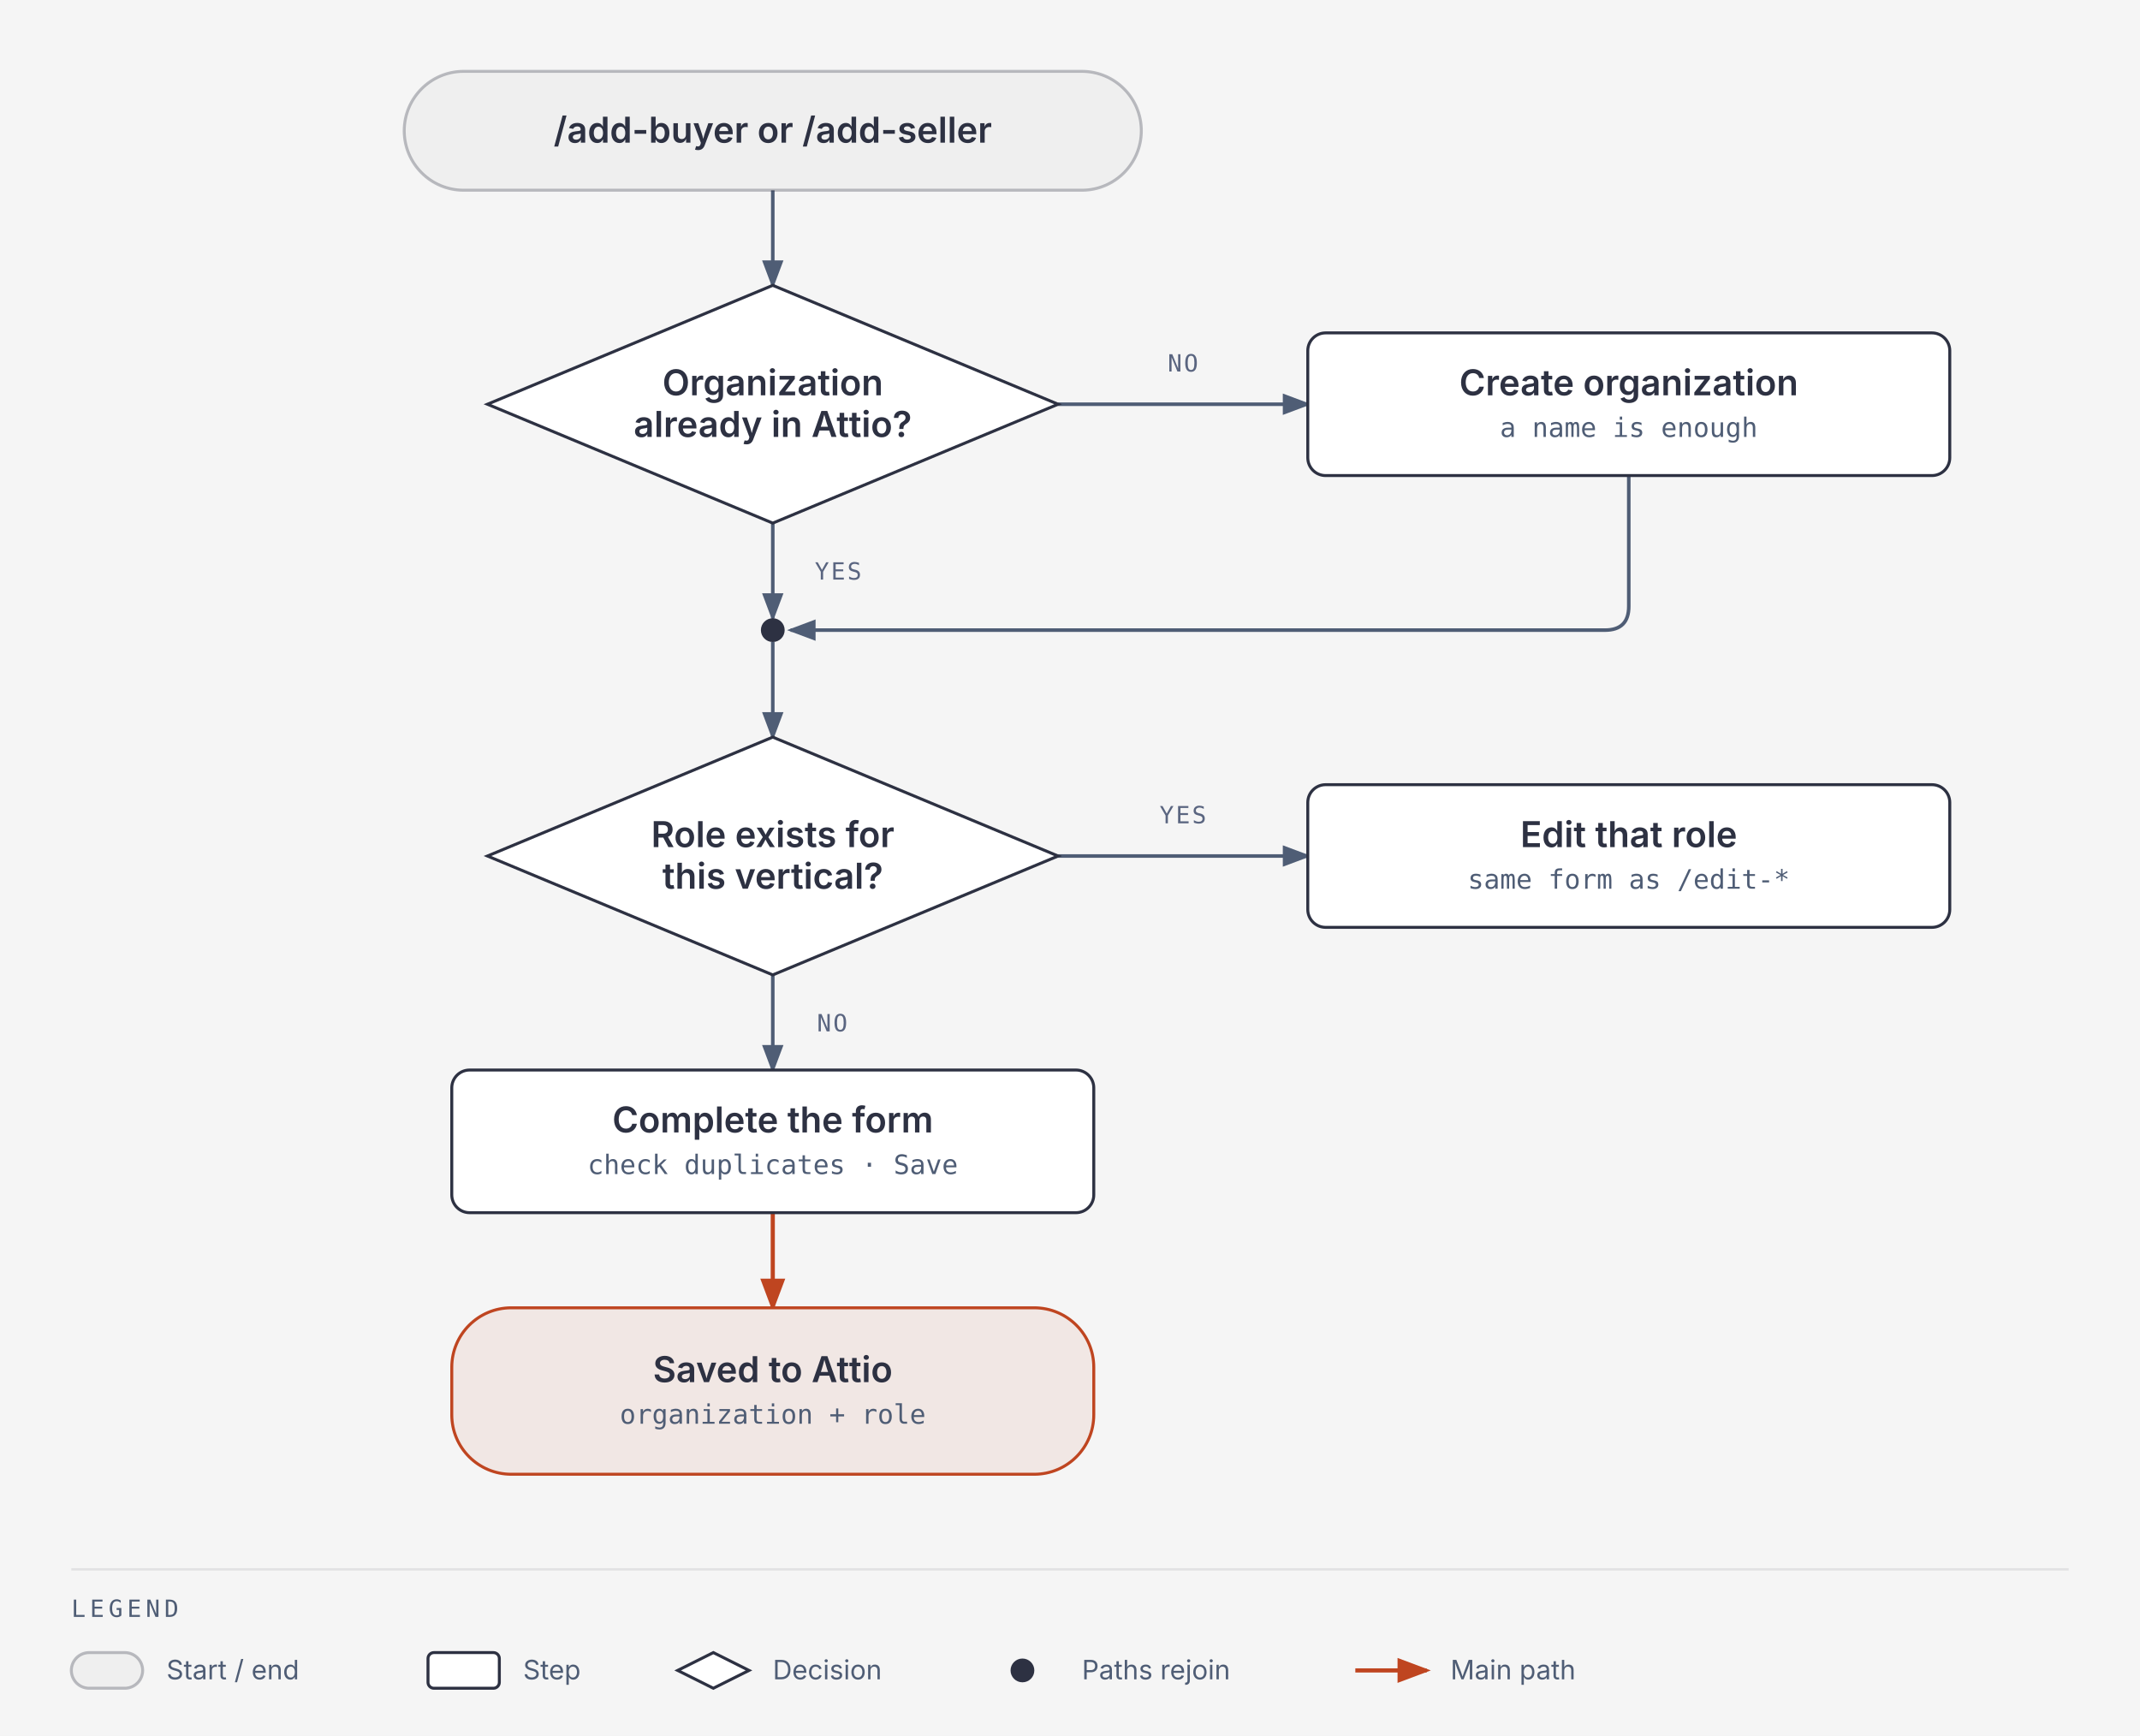
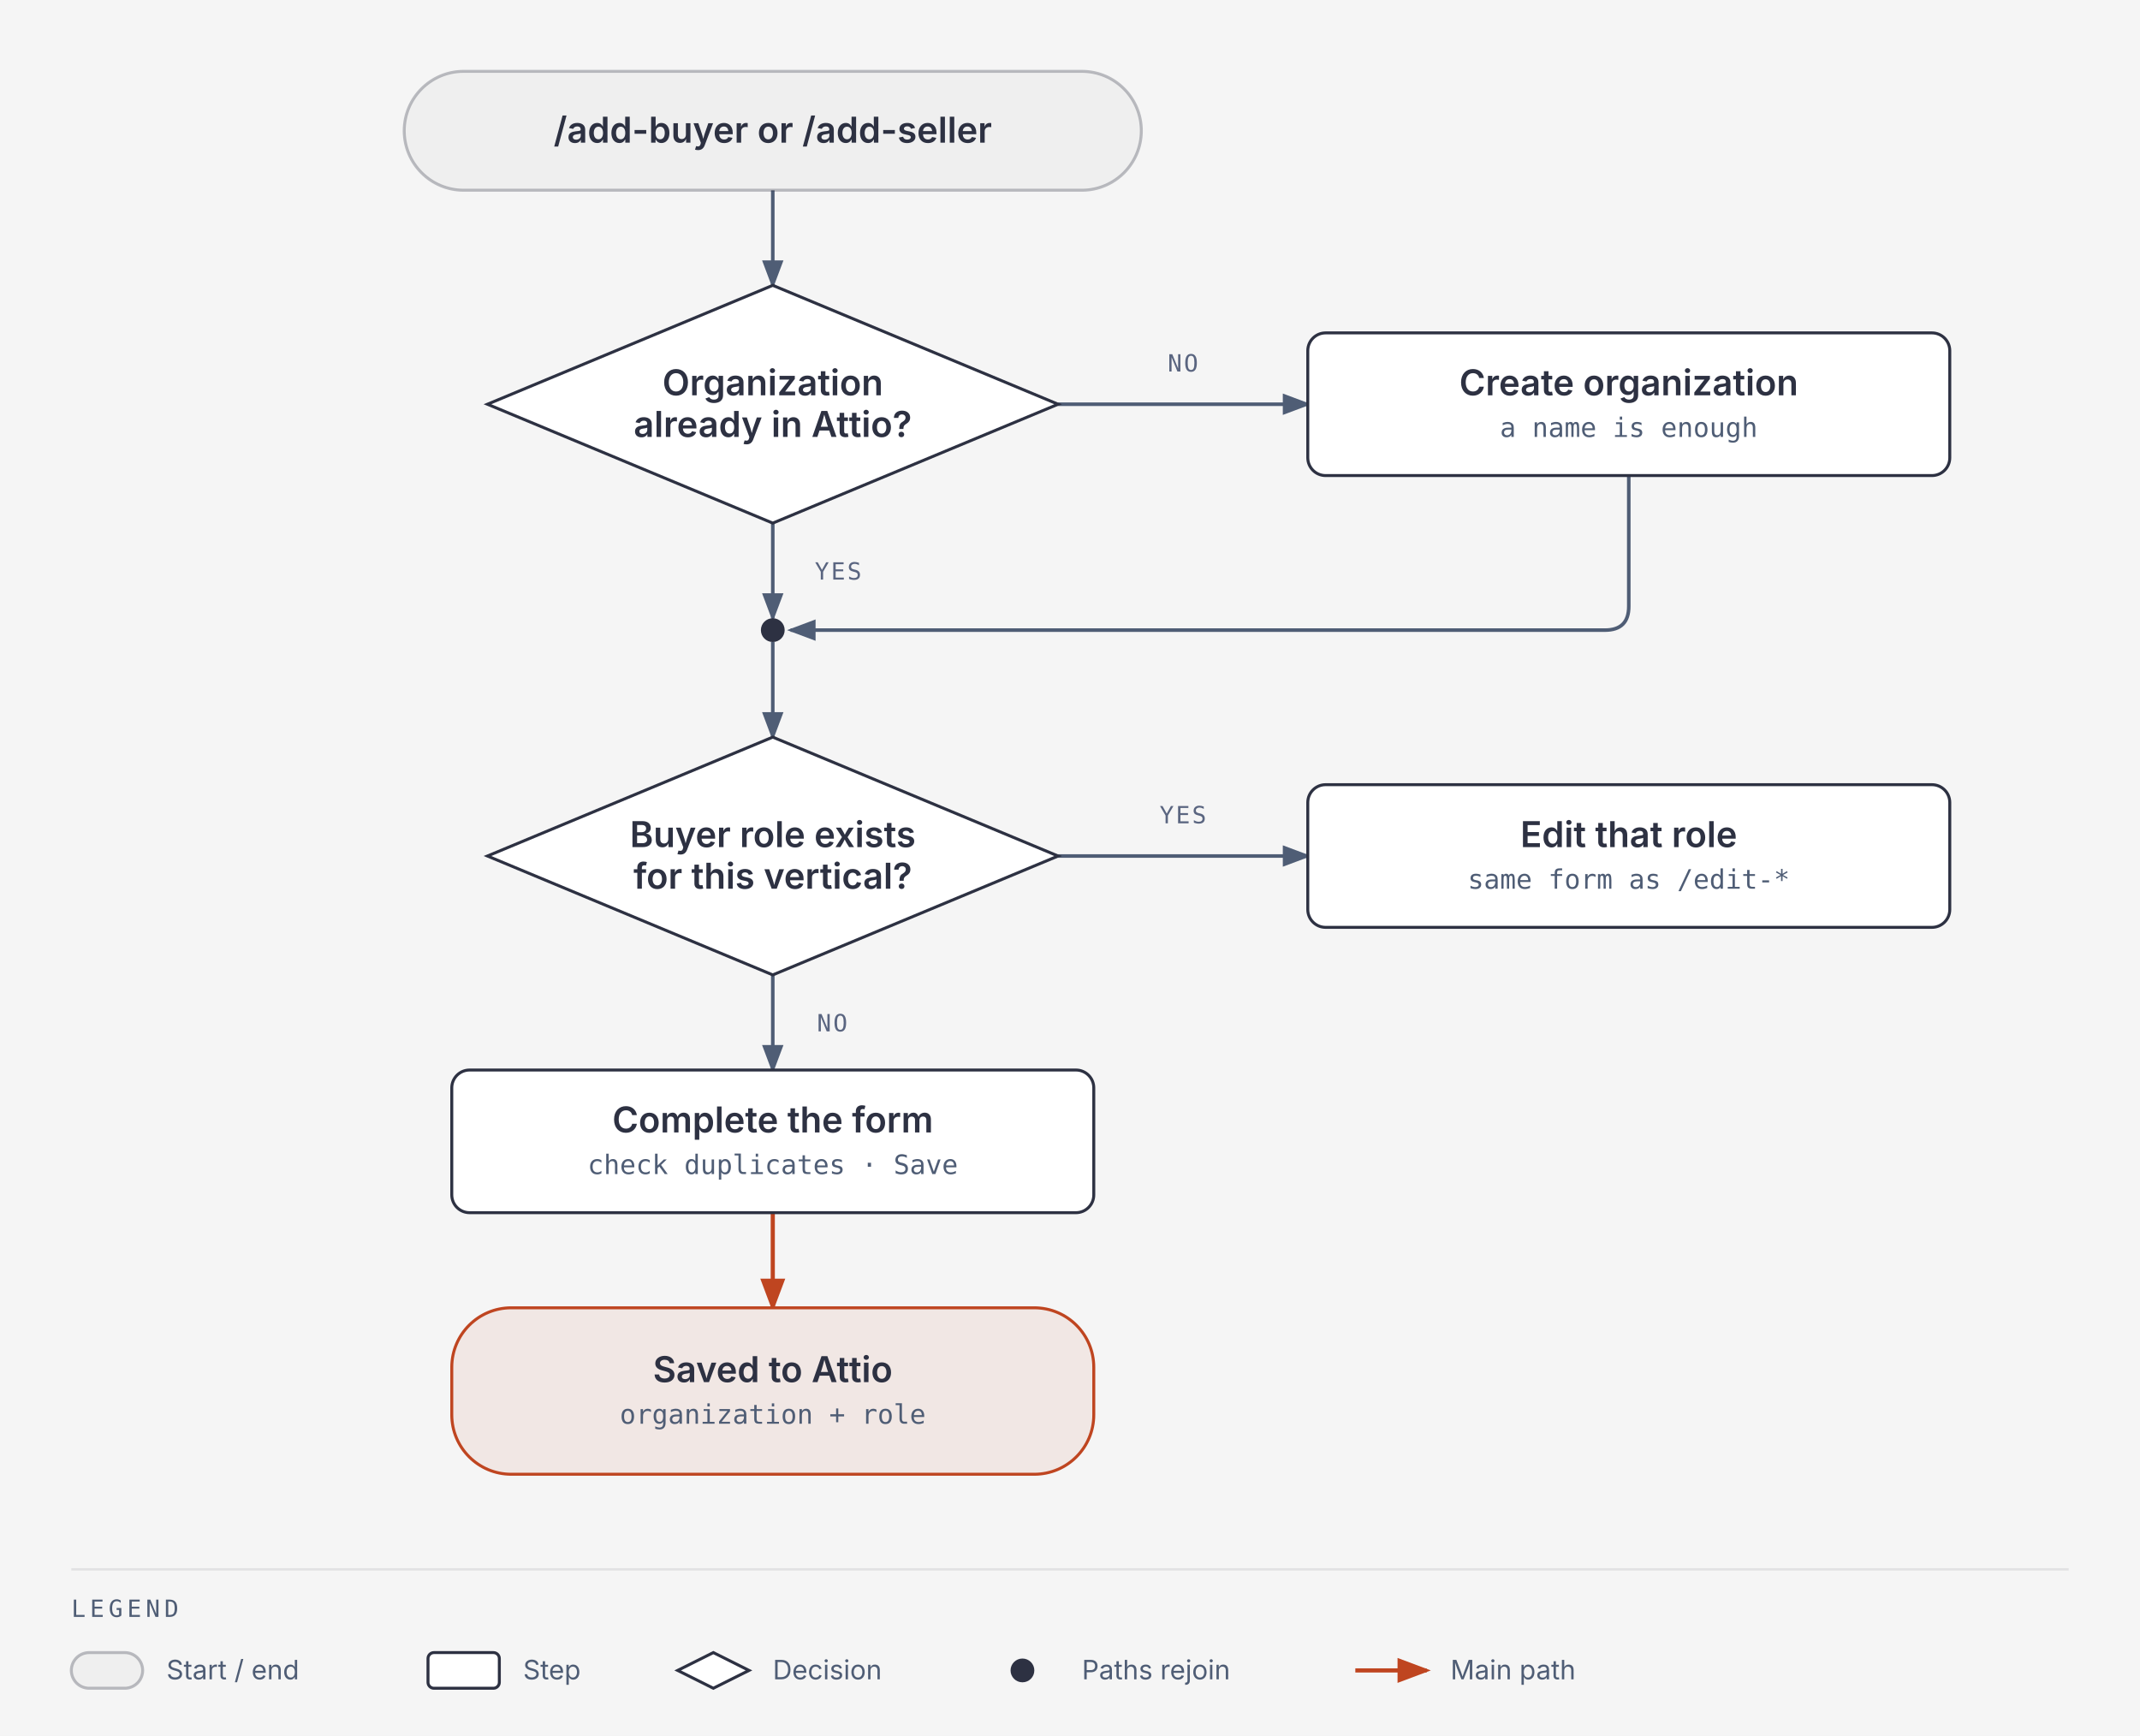
<svg xmlns="http://www.w3.org/2000/svg" viewBox="0 0 720 584" role="img" aria-labelledby="toolkit-add-role-title toolkit-add-role-desc" id="toolkit-add-role-root">
  <defs>
    <style>#toolkit-add-role-root { font-family: 'Geist', system-ui, -apple-system, 'Segoe UI', sans-serif; color: #2d3142; }
      #toolkit-add-role-root .diagram-container { width: 100%; overflow-x: auto; }
      #toolkit-add-role-root .diagram-container { overflow-x: visible; }</style>
    <marker id="toolkit-add-role-arrow" markerWidth="8" markerHeight="6" refX="7" refY="3" orient="auto">
      <polygon points="0 0, 8 3, 0 6" fill="#4f5d75" />
    </marker>
    <marker id="toolkit-add-role-arrow-accent" markerWidth="8" markerHeight="6" refX="7" refY="3" orient="auto">
      <polygon points="0 0, 8 3, 0 6" fill="#bf4520" />
    </marker>
    <marker id="toolkit-add-role-arrow-link" markerWidth="8" markerHeight="6" refX="7" refY="3" orient="auto">
      <polygon points="0 0, 8 3, 0 6" fill="#2e5aa8" />
    </marker>
  </defs>
  <rect width="100%" height="100%" fill="#f5f5f5" />
  <line x1="260" y1="64" x2="260" y2="96" stroke="#4f5d75" stroke-width="1.2" marker-end="url(#toolkit-add-role-arrow)" />
  <line x1="356" y1="136" x2="440" y2="136" stroke="#4f5d75" stroke-width="1.2" marker-end="url(#toolkit-add-role-arrow)" />
  <path d="M 548 160 L 548 204 Q 548 212 540 212 L 266 212" fill="none" stroke="#4f5d75" stroke-width="1.2" marker-end="url(#toolkit-add-role-arrow)" />
  <line x1="260" y1="176" x2="260" y2="208" stroke="#4f5d75" stroke-width="1.2" marker-end="url(#toolkit-add-role-arrow)" />
  <line x1="260" y1="216" x2="260" y2="248" stroke="#4f5d75" stroke-width="1.2" marker-end="url(#toolkit-add-role-arrow)" />
  <line x1="356" y1="288" x2="440" y2="288" stroke="#4f5d75" stroke-width="1.2" marker-end="url(#toolkit-add-role-arrow)" />
  <line x1="260" y1="328" x2="260" y2="360" stroke="#4f5d75" stroke-width="1.2" marker-end="url(#toolkit-add-role-arrow)" />
  <line x1="260" y1="408" x2="260" y2="440" stroke="#bf4520" stroke-width="1.4" marker-end="url(#toolkit-add-role-arrow-accent)" />
  <rect x="386" y="116" width="24" height="12" rx="2" fill="#f5f5f5" />
  <text x="398" y="125" fill="#5a6580" font-size="8" font-family="'Geist Mono', ui-monospace, Menlo, monospace" text-anchor="middle" letter-spacing="0.08em">NO</text>
  <rect x="268" y="186" width="28" height="12" rx="2" fill="#f5f5f5" />
  <text x="282" y="195" fill="#5a6580" font-size="8" font-family="'Geist Mono', ui-monospace, Menlo, monospace" text-anchor="middle" letter-spacing="0.08em">YES</text>
  <rect x="384" y="268" width="28" height="12" rx="2" fill="#f5f5f5" />
  <text x="398" y="277" fill="#5a6580" font-size="8" font-family="'Geist Mono', ui-monospace, Menlo, monospace" text-anchor="middle" letter-spacing="0.08em">YES</text>
  <rect x="268" y="338" width="24" height="12" rx="2" fill="#f5f5f5" />
  <text x="280" y="347" fill="#5a6580" font-size="8" font-family="'Geist Mono', ui-monospace, Menlo, monospace" text-anchor="middle" letter-spacing="0.08em">NO</text>
  <rect x="136" y="24" width="248" height="40" rx="20" fill="#f5f5f5" />
  <rect x="136" y="24" width="248" height="40" rx="20" fill="#2d3142" fill-opacity="0.03" stroke="#2d3142" stroke-opacity="0.30" stroke-width="1" />
  <text x="260" y="48" fill="#2d3142" font-size="12" font-weight="600" font-family="'Geist', system-ui, -apple-system, 'Segoe UI', sans-serif" text-anchor="middle">/add-buyer or /add-seller</text>
  <polygon points="260,96 356,136 260,176 164,136" fill="#ffffff" stroke="#2d3142" stroke-width="1" />
  <text x="260" y="133" fill="#2d3142" font-size="12" font-weight="600" font-family="'Geist', system-ui, -apple-system, 'Segoe UI', sans-serif" text-anchor="middle">Organization</text>
  <text x="260" y="147" fill="#2d3142" font-size="12" font-weight="600" font-family="'Geist', system-ui, -apple-system, 'Segoe UI', sans-serif" text-anchor="middle">already in Attio?</text>
  <rect x="440" y="112" width="216" height="48" rx="6" fill="#ffffff" stroke="#2d3142" stroke-width="1" />
  <text x="548" y="133" fill="#2d3142" font-size="12" font-weight="600" font-family="'Geist', system-ui, -apple-system, 'Segoe UI', sans-serif" text-anchor="middle">Create organization</text>
  <text x="548" y="147" fill="#4f5d75" font-size="9" font-family="'Geist Mono', ui-monospace, Menlo, monospace" text-anchor="middle">a name is enough</text>
  <circle cx="260" cy="212" r="4" fill="#2d3142" />
  <polygon points="260,248 356,288 260,328 164,288" fill="#ffffff" stroke="#2d3142" stroke-width="1" />
-   <text x="260" y="285" fill="#2d3142" font-size="12" font-weight="600" font-family="'Geist', system-ui, -apple-system, 'Segoe UI', sans-serif" text-anchor="middle">Role exists for</text>
-   <text x="260" y="299" fill="#2d3142" font-size="12" font-weight="600" font-family="'Geist', system-ui, -apple-system, 'Segoe UI', sans-serif" text-anchor="middle">this vertical?</text>
+   <text x="260" y="285" fill="#2d3142" font-size="12" font-weight="600" font-family="'Geist', system-ui, -apple-system, 'Segoe UI', sans-serif" text-anchor="middle">Buyer role exists</text>
+   <text x="260" y="299" fill="#2d3142" font-size="12" font-weight="600" font-family="'Geist', system-ui, -apple-system, 'Segoe UI', sans-serif" text-anchor="middle">for this vertical?</text>
  <rect x="440" y="264" width="216" height="48" rx="6" fill="#ffffff" stroke="#2d3142" stroke-width="1" />
  <text x="548" y="285" fill="#2d3142" font-size="12" font-weight="600" font-family="'Geist', system-ui, -apple-system, 'Segoe UI', sans-serif" text-anchor="middle">Edit that role</text>
  <text x="548" y="299" fill="#4f5d75" font-size="9" font-family="'Geist Mono', ui-monospace, Menlo, monospace" text-anchor="middle">same form as /edit-*</text>
  <rect x="152" y="360" width="216" height="48" rx="6" fill="#ffffff" stroke="#2d3142" stroke-width="1" />
  <text x="260" y="381" fill="#2d3142" font-size="12" font-weight="600" font-family="'Geist', system-ui, -apple-system, 'Segoe UI', sans-serif" text-anchor="middle">Complete the form</text>
  <text x="260" y="395" fill="#4f5d75" font-size="9" font-family="'Geist Mono', ui-monospace, Menlo, monospace" text-anchor="middle">check duplicates · Save</text>
  <rect x="152" y="440" width="216" height="56" rx="20" fill="#f5f5f5" />
  <rect x="152" y="440" width="216" height="56" rx="20" fill="#bf4520" fill-opacity="0.08" stroke="#bf4520" stroke-width="1" />
  <text x="260" y="465" fill="#2d3142" font-size="12" font-weight="600" font-family="'Geist', system-ui, -apple-system, 'Segoe UI', sans-serif" text-anchor="middle">Saved to Attio</text>
  <text x="260" y="479" fill="#4f5d75" font-size="9" font-family="'Geist Mono', ui-monospace, Menlo, monospace" text-anchor="middle">organization + role</text>
  <line x1="24" y1="528" x2="696" y2="528" stroke="#2d3142" stroke-opacity="0.10" stroke-width="0.8" />
  <text x="24" y="544" fill="#4f5d75" font-size="8" font-family="'Geist Mono', ui-monospace, Menlo, monospace" letter-spacing="0.18em">LEGEND</text>
  <rect x="24" y="556" width="24" height="12" rx="6" fill="#2d3142" fill-opacity="0.03" stroke="#2d3142" stroke-opacity="0.30" stroke-width="1" />
  <text x="56" y="565" fill="#4f5d75" font-size="9" font-family="'Geist', system-ui, -apple-system, 'Segoe UI', sans-serif">Start / end</text>
  <rect x="144" y="556" width="24" height="12" rx="2" fill="#ffffff" stroke="#2d3142" stroke-width="1" />
  <text x="176" y="565" fill="#4f5d75" font-size="9" font-family="'Geist', system-ui, -apple-system, 'Segoe UI', sans-serif">Step</text>
  <polygon points="228,562 240,556 252,562 240,568" fill="#ffffff" stroke="#2d3142" stroke-width="1" />
  <text x="260" y="565" fill="#4f5d75" font-size="9" font-family="'Geist', system-ui, -apple-system, 'Segoe UI', sans-serif">Decision</text>
  <circle cx="344" cy="562" r="4" fill="#2d3142" />
  <text x="364" y="565" fill="#4f5d75" font-size="9" font-family="'Geist', system-ui, -apple-system, 'Segoe UI', sans-serif">Paths rejoin</text>
  <line x1="456" y1="562" x2="480" y2="562" stroke="#bf4520" stroke-width="1.4" marker-end="url(#toolkit-add-role-arrow-accent)" />
  <text x="488" y="565" fill="#4f5d75" font-size="9" font-family="'Geist', system-ui, -apple-system, 'Segoe UI', sans-serif">Main path</text>
</svg>
